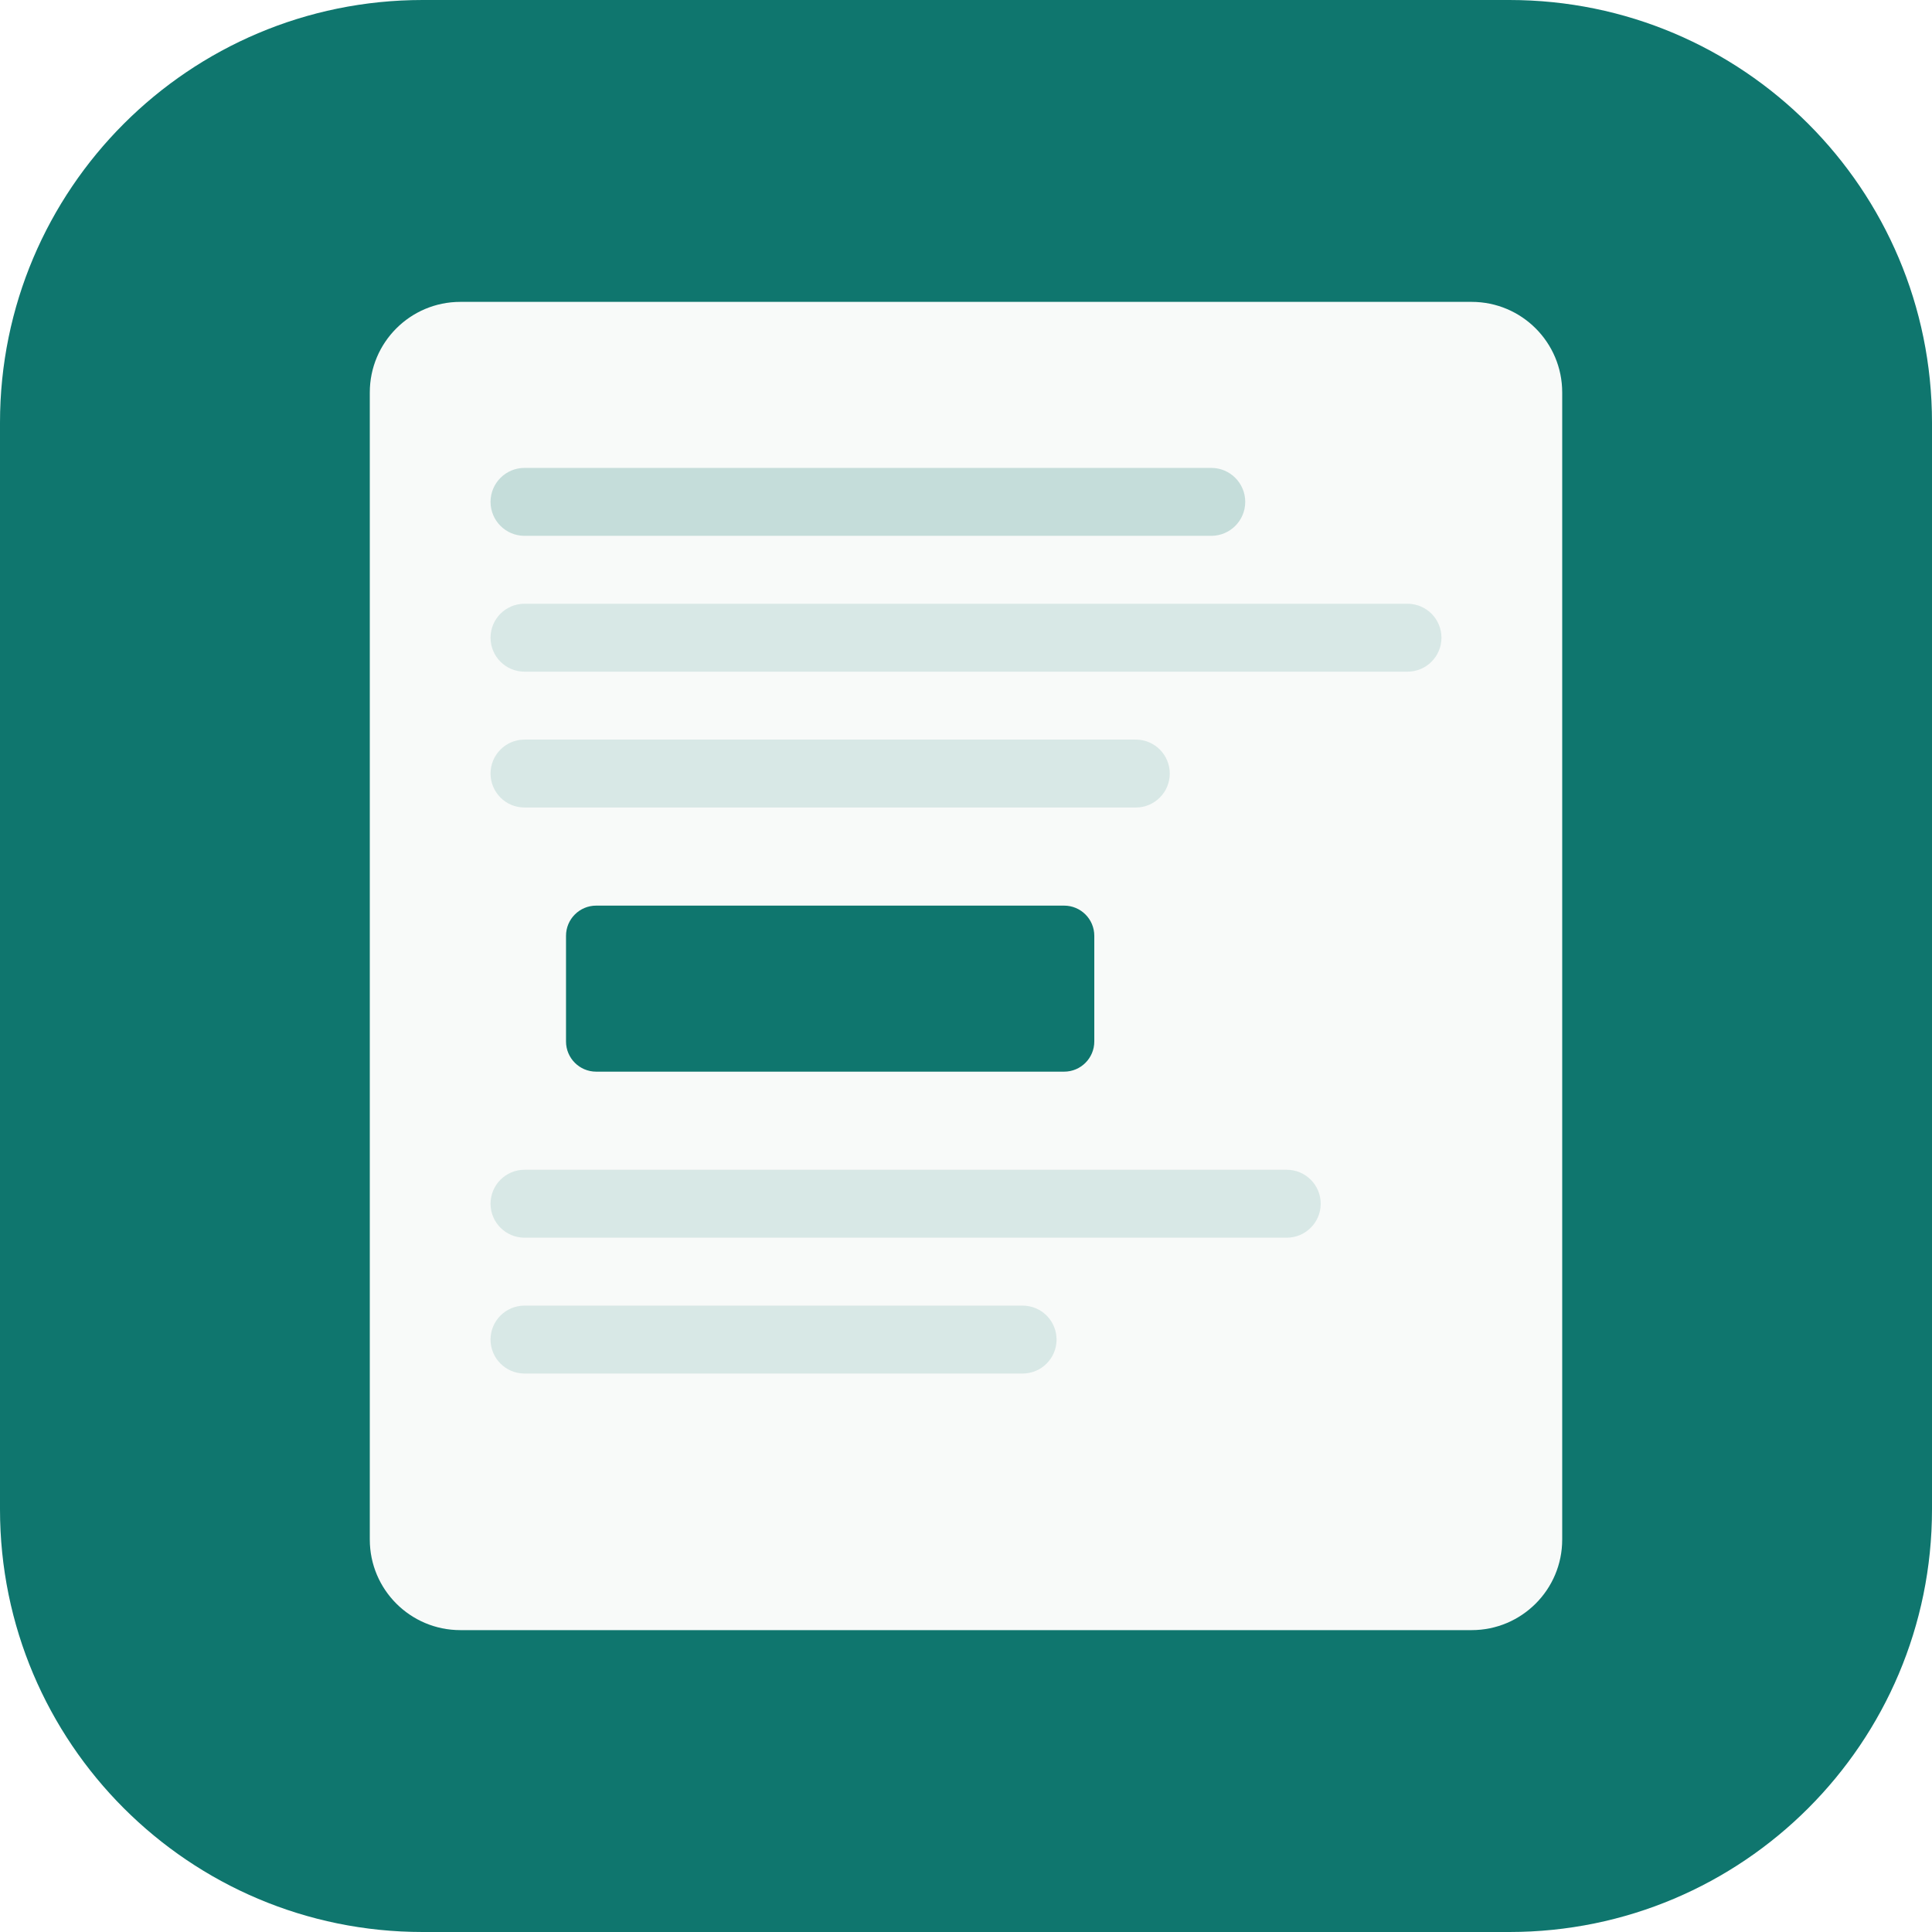
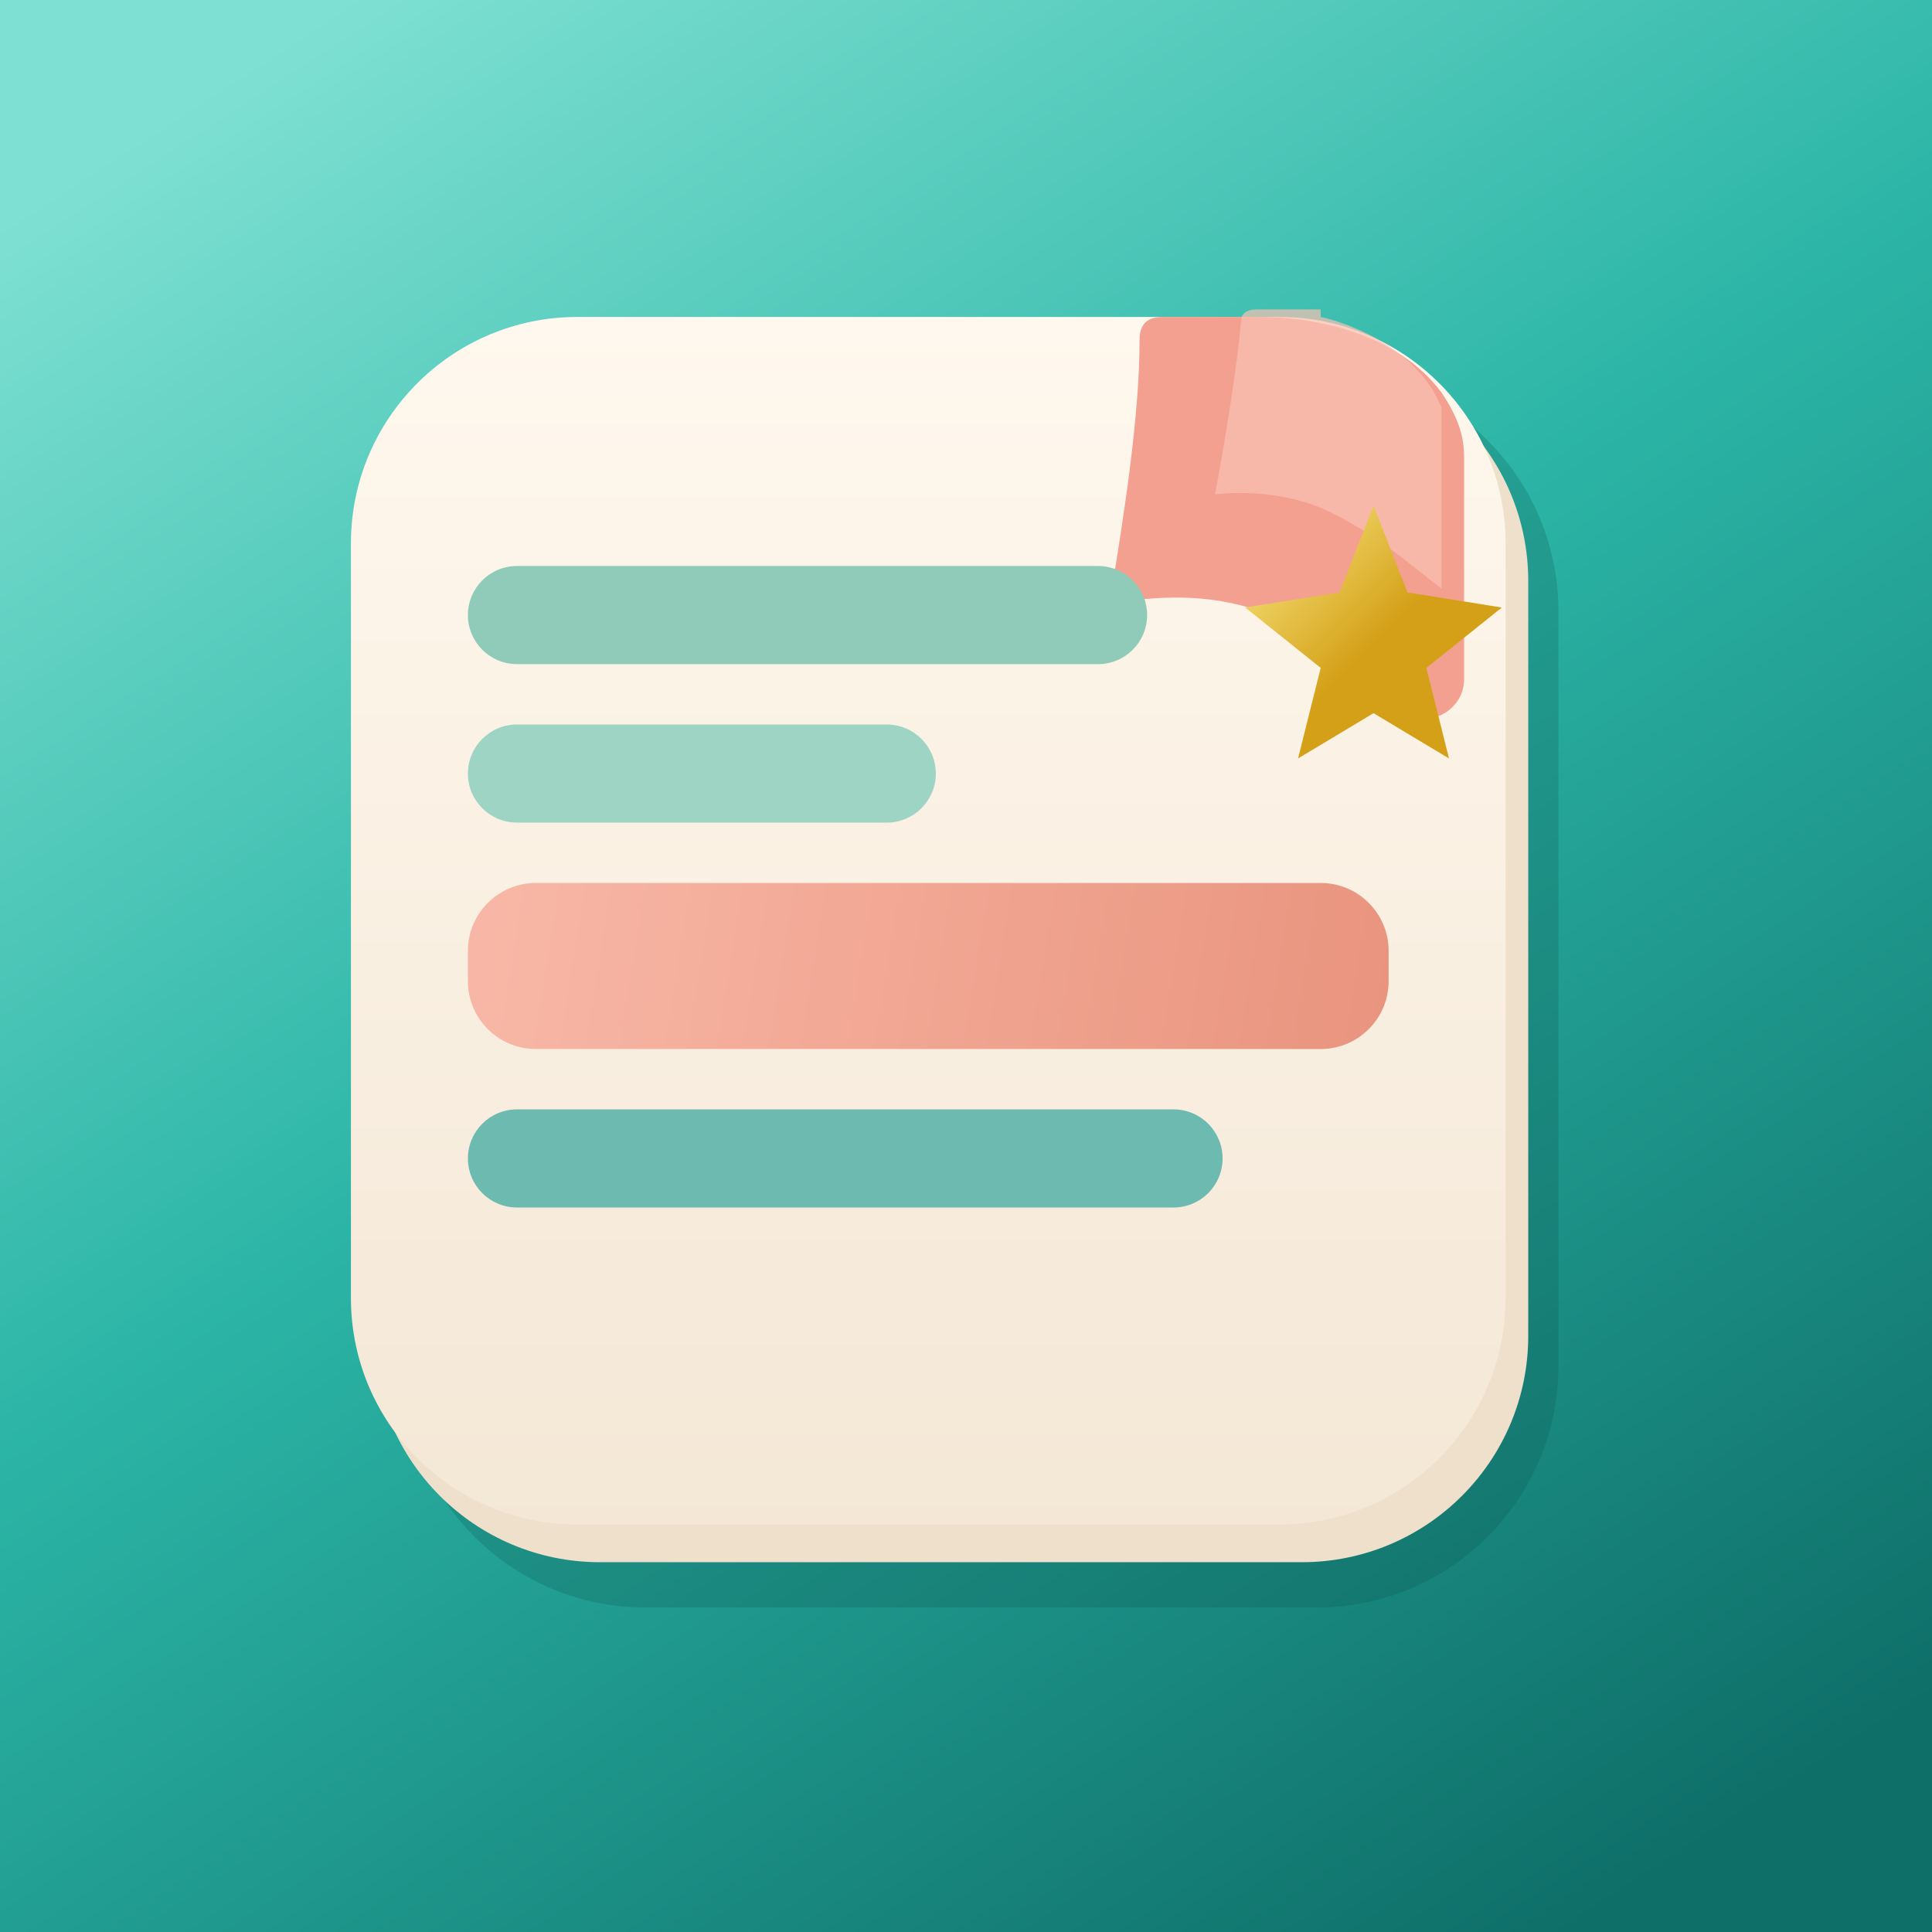
<svg xmlns="http://www.w3.org/2000/svg" width="1024" height="1024" viewBox="0 0 1024 1024" fill="none">
-   <rect width="1024" height="1024" rx="224" fill="#0F766E" />
-   <rect x="196" y="160" width="632" height="704" rx="48" fill="#F8FAF9" />
-   <rect x="260" y="248" width="400" height="36" rx="18" fill="#0F766E" opacity="0.22" />
-   <rect x="260" y="320" width="504" height="36" rx="18" fill="#0F766E" opacity="0.14" />
-   <rect x="260" y="392" width="360" height="36" rx="18" fill="#0F766E" opacity="0.14" />
-   <rect x="300" y="480" width="280" height="88" rx="16" fill="#0F766E" />
-   <rect x="260" y="620" width="440" height="36" rx="18" fill="#0F766E" opacity="0.14" />
-   <rect x="260" y="692" width="300" height="36" rx="18" fill="#0F766E" opacity="0.14" />
+   <defs>
+     <linearGradient id="bg" x1="180" y1="0" x2="844" y2="1024" gradientUnits="userSpaceOnUse">
+       <stop stop-color="#7EE0D2" />
+       <stop offset="0.45" stop-color="#2BB5A6" />
+       <stop offset="1" stop-color="#0E6E68" />
+     </linearGradient>
+     <linearGradient id="page" x1="512" y1="168" x2="512" y2="856" gradientUnits="userSpaceOnUse">
+       <stop stop-color="#FFF8EE" />
+       <stop offset="1" stop-color="#F3E6D4" />
+     </linearGradient>
+     <linearGradient id="peach" x1="260" y1="480" x2="760" y2="560" gradientUnits="userSpaceOnUse">
+       <stop stop-color="#F8B7A6" />
+       <stop offset="1" stop-color="#E8927C" />
+     </linearGradient>
+     <linearGradient id="gold" x1="700" y1="250" x2="760" y2="310" gradientUnits="userSpaceOnUse">
+       <stop stop-color="#F6E27A" />
+       <stop offset="1" stop-color="#D4A017" />
+     </linearGradient>
+   </defs>
+   <rect width="1024" height="1024" fill="url(#bg)" />
+   <rect x="214" y="196" width="612" height="656" rx="128" fill="#0A4F4A" opacity="0.22" />
+   <rect x="198" y="188" width="612" height="640" rx="120" fill="#EFE0CC" />
+   <rect x="186" y="168" width="612" height="640" rx="120" fill="url(#page)" />
+   <path d="M668 168c28 0 72 8 96 40 8 12 12 22 12 34v118c0 18-22 28-36 16-22-18-40-40-72-52-28-10-56-8-80-4 8-48 16-100 16-140 0-8 4-12 12-12h52Z" fill="#F4A090" />
+   <path d="M700 168c18 4 52 18 64 48v96c-18-14-36-30-62-42-18-8-40-10-58-8 6-32 12-70 14-94 2-4 6-4 10-4h32Z" fill="#F8C2B4" opacity="0.7" />
+   <rect x="248" y="300" width="360" height="52" rx="26" fill="#8FCBB8" />
+   <rect x="248" y="384" width="248" height="52" rx="26" fill="#9ED4C4" />
+   <rect x="248" y="468" width="488" height="88" rx="36" fill="url(#peach)" />
+   <rect x="248" y="588" width="400" height="52" rx="26" fill="#6DBBB0" />
+   <path d="M728 268l18 46 50 8-40 32 12 48-40-24-40 24 12-48-40-32 50-8 18-46Z" fill="url(#gold)" />
</svg>
